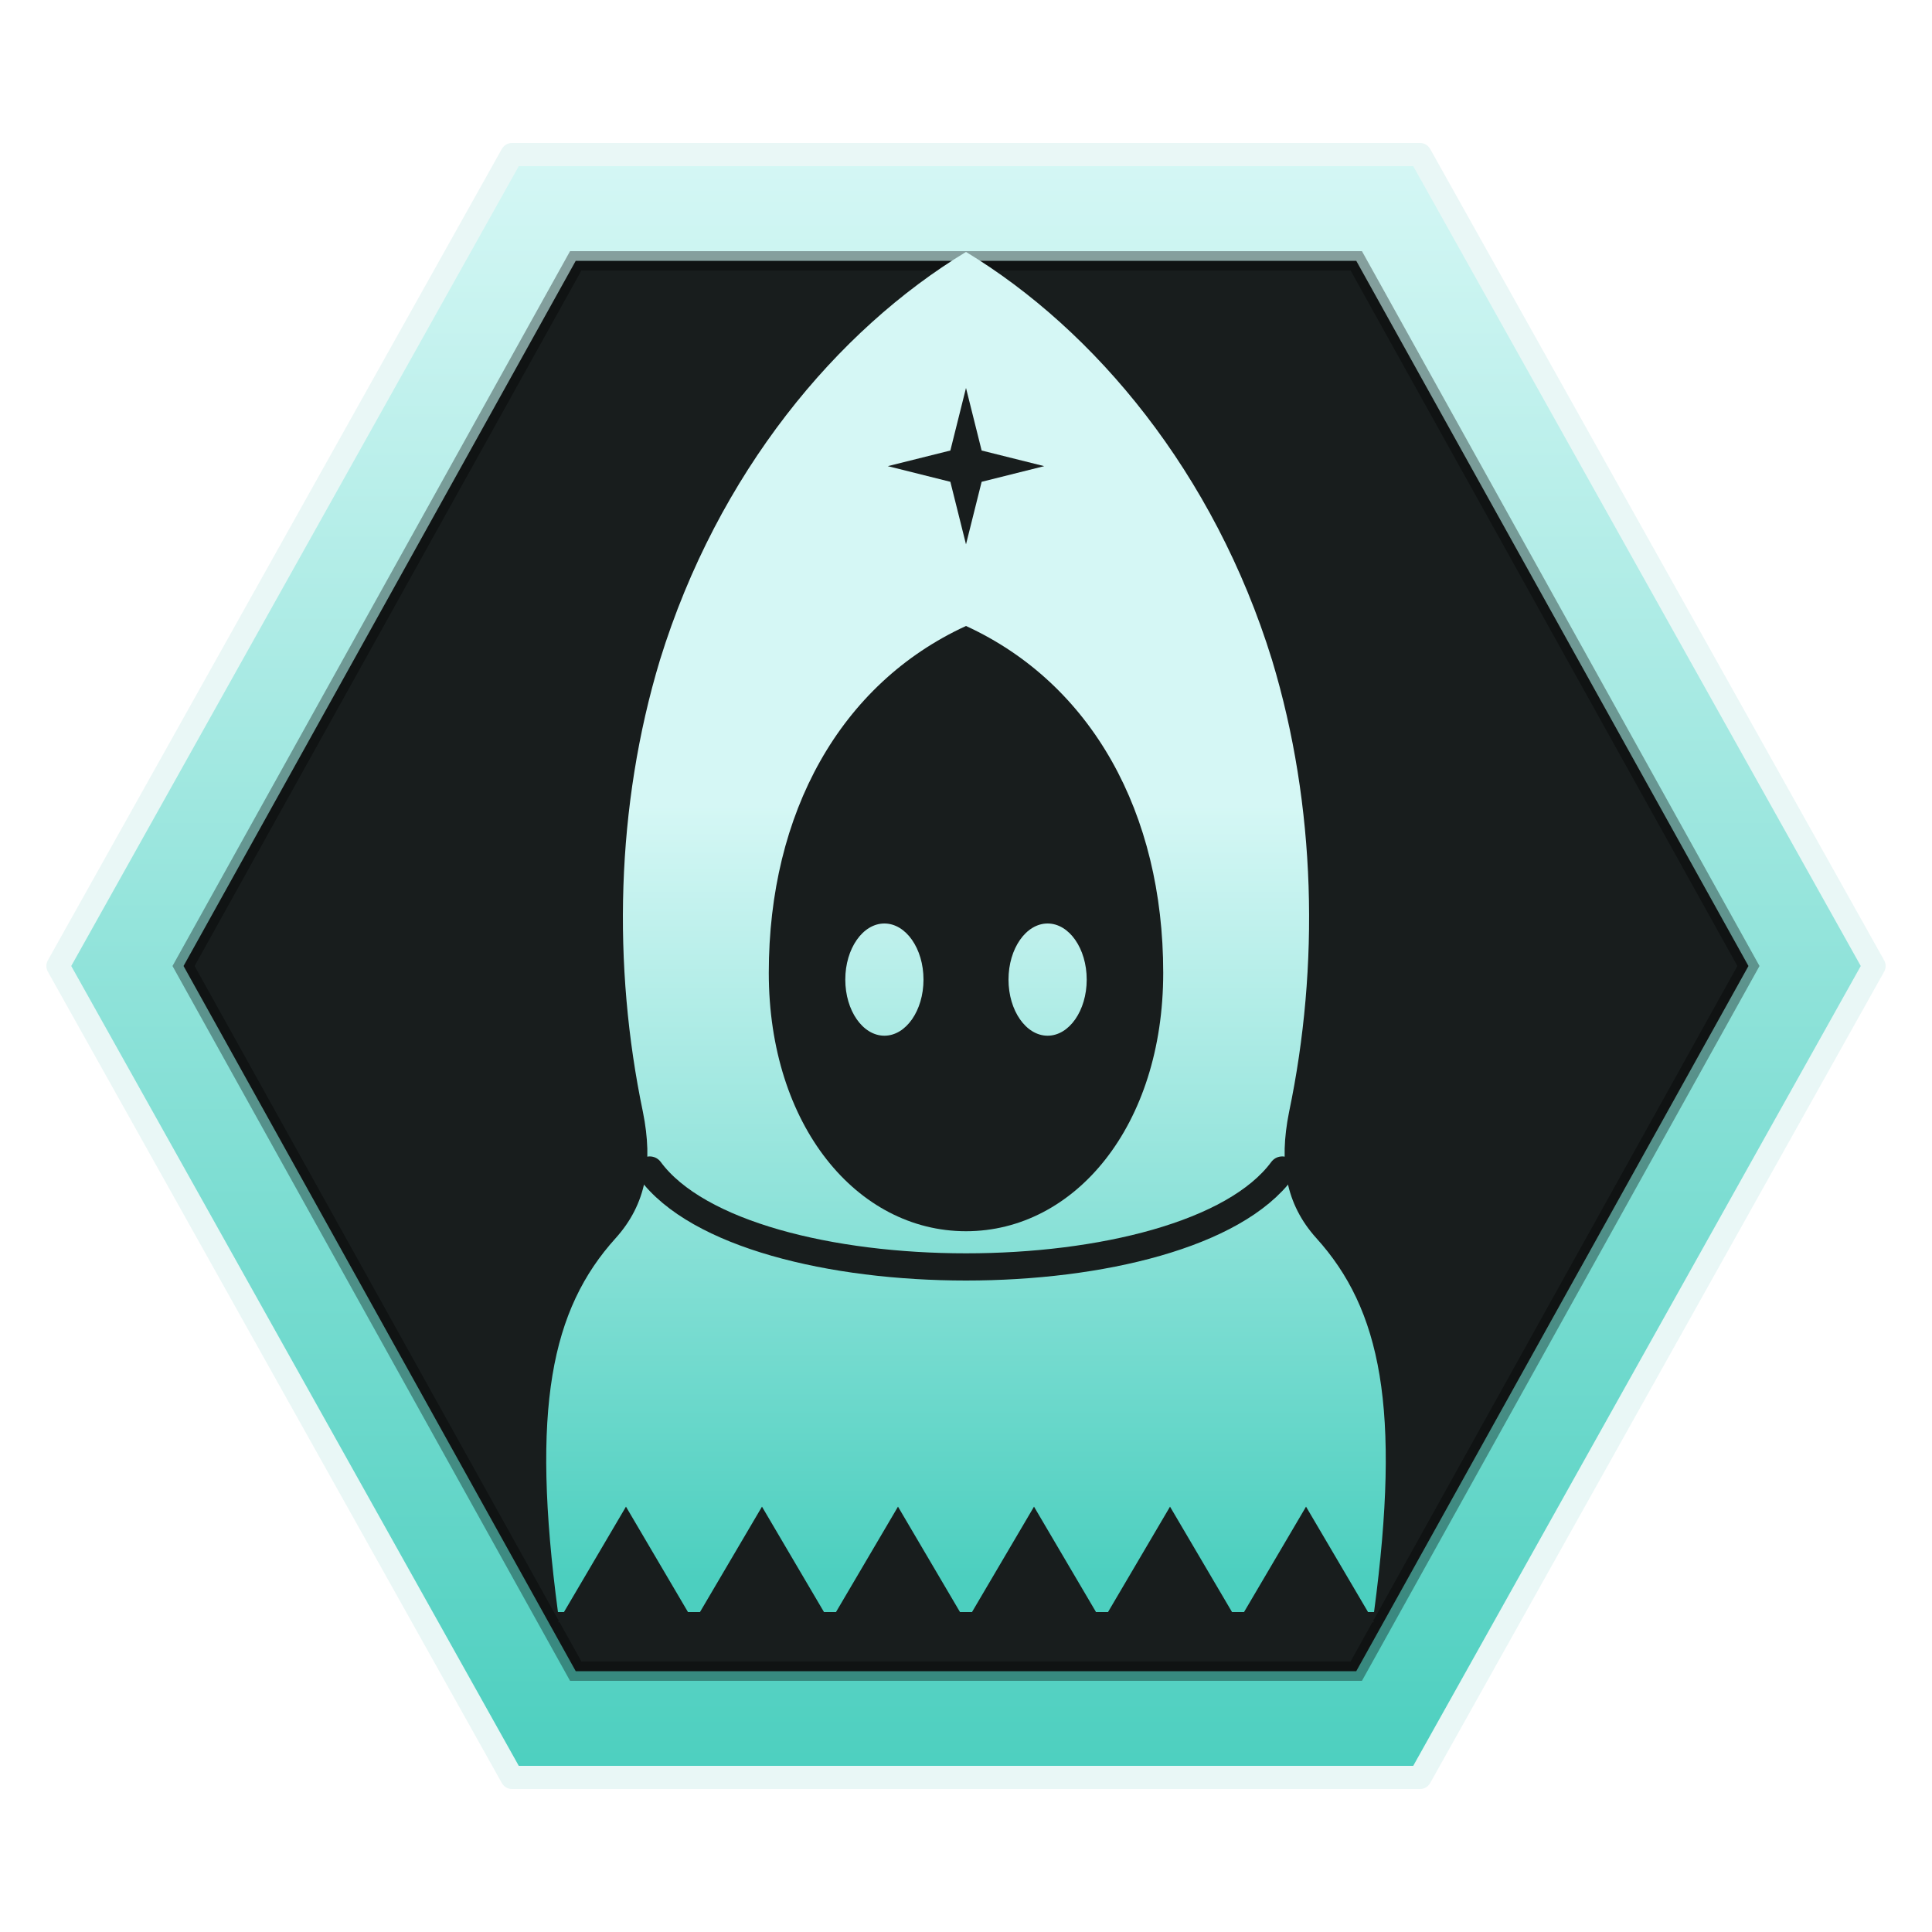
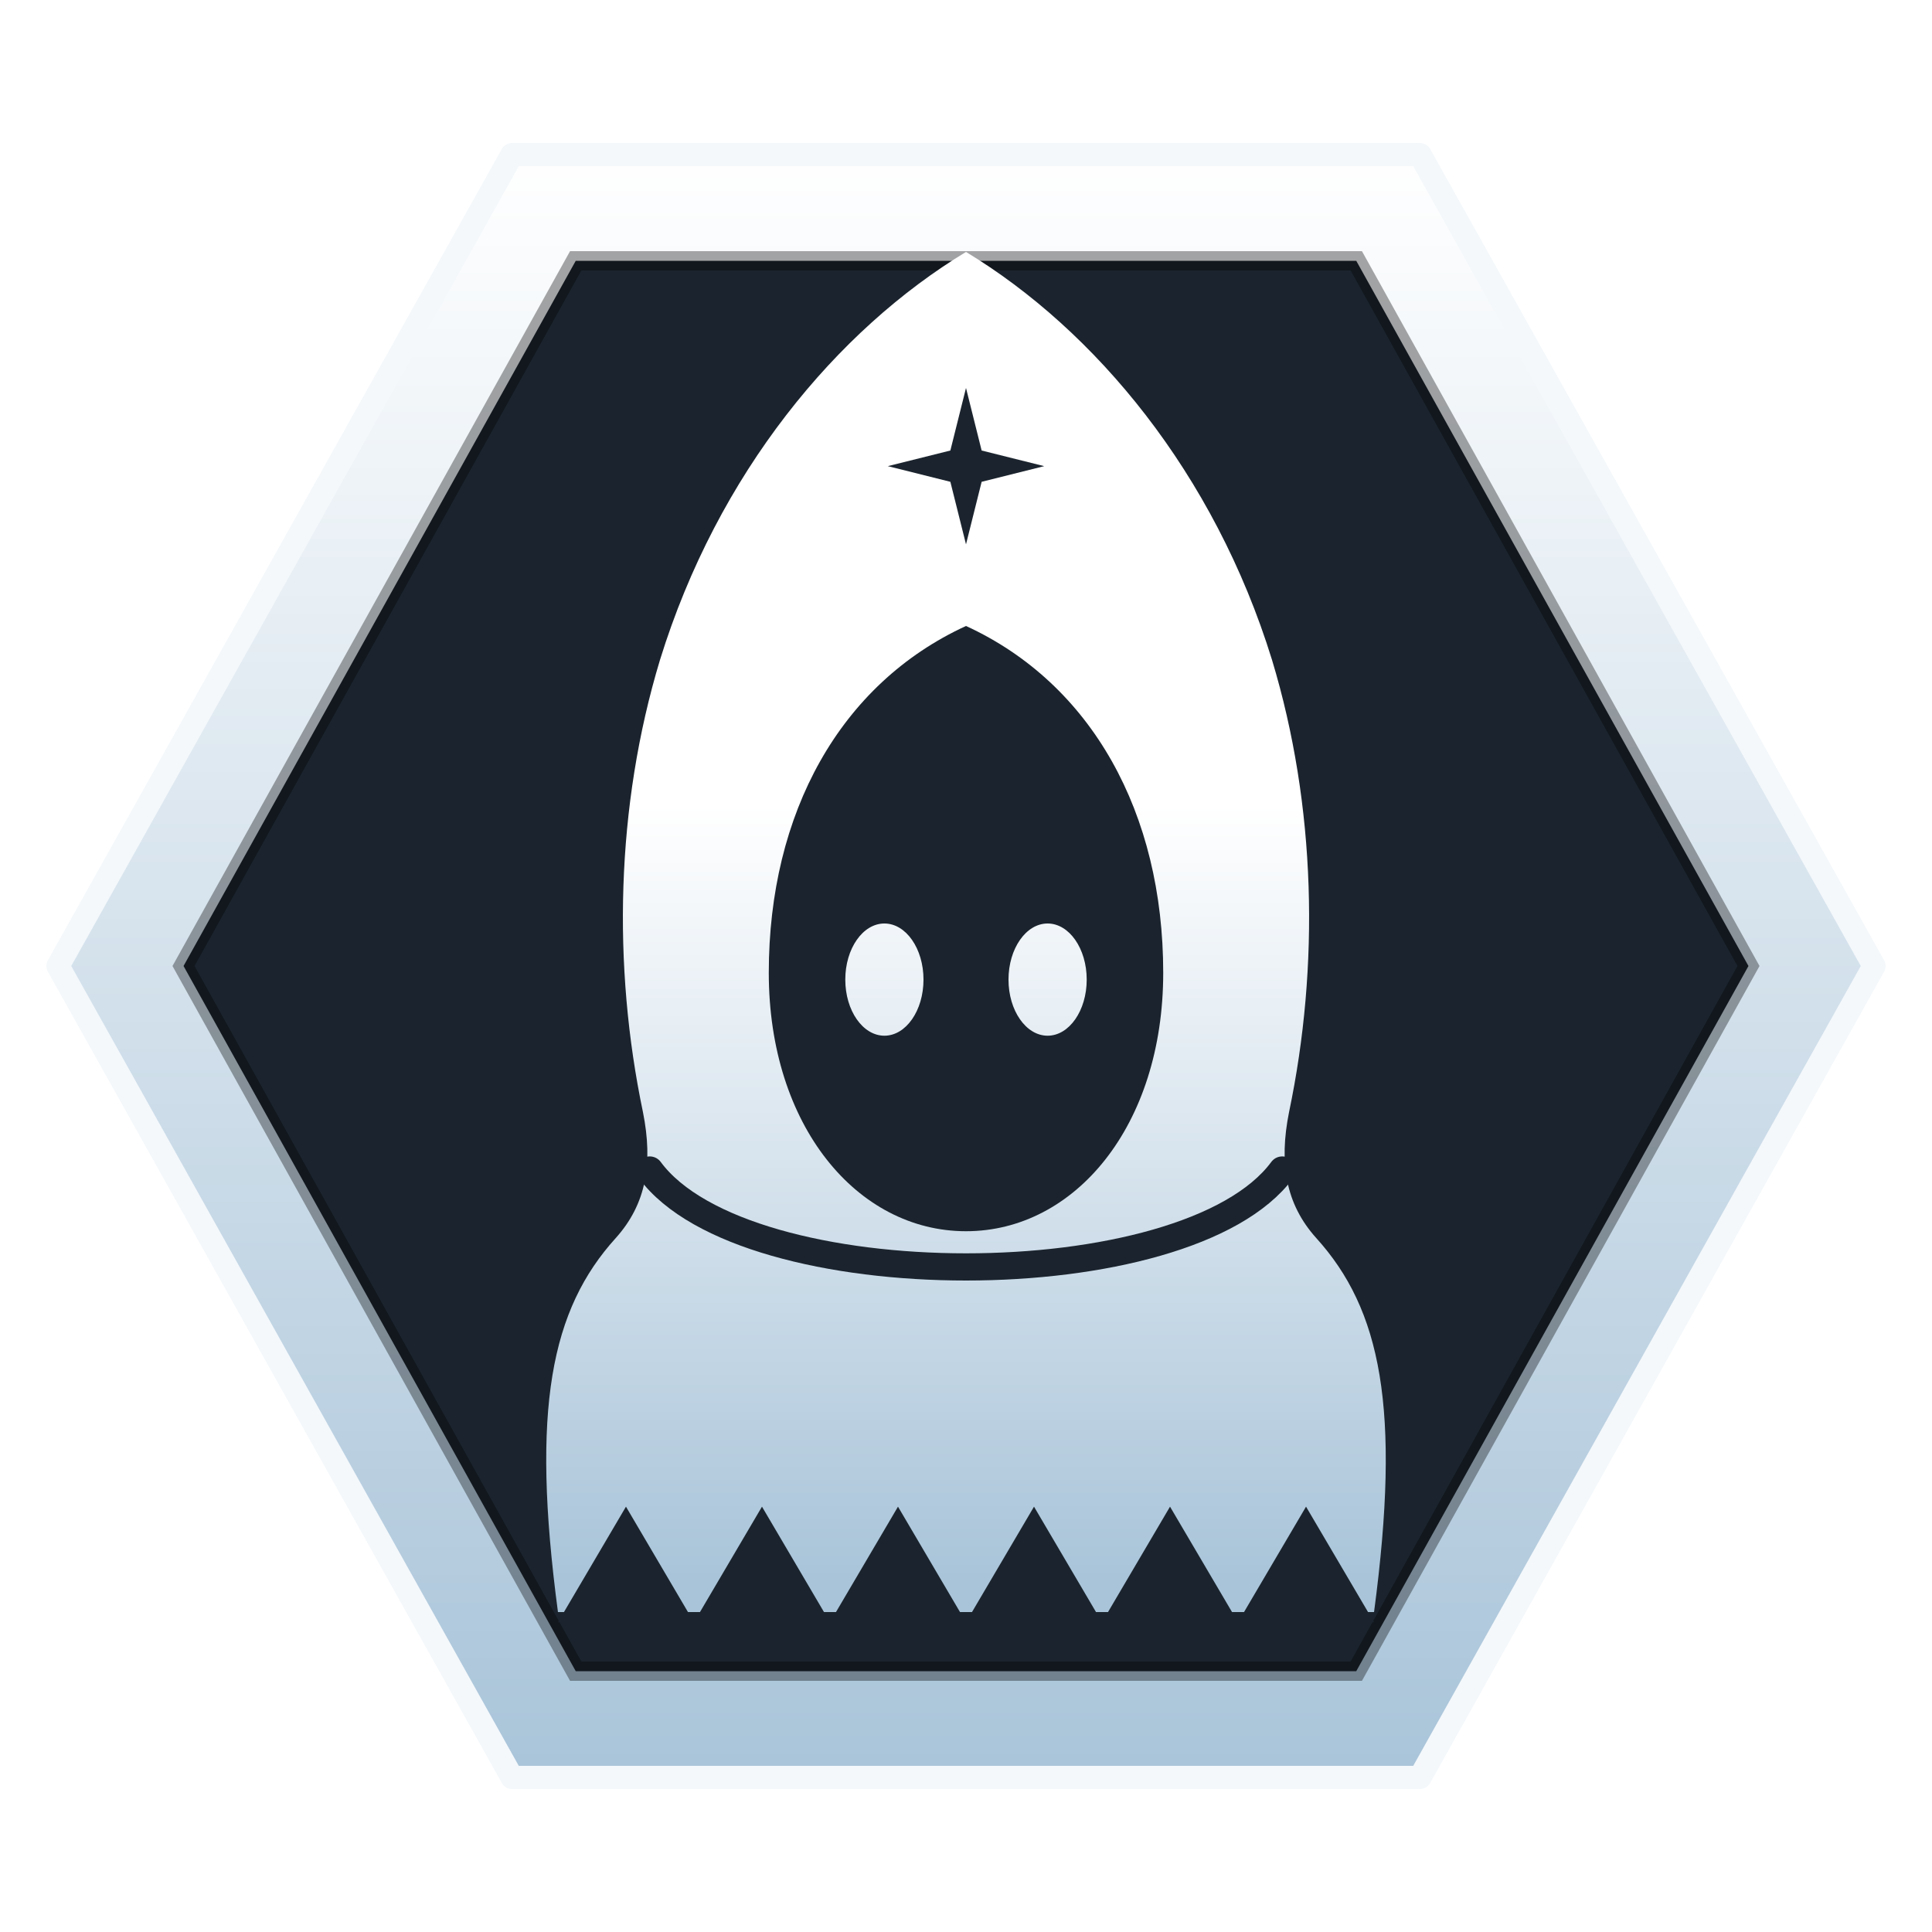
<svg xmlns="http://www.w3.org/2000/svg" viewBox="0 0 100 100">
  <defs>
    <linearGradient id="band" x1="0" y1="0" x2="0" y2="1">
-       <stop offset="0" stop-color="#d5f7f5" />
-       <stop offset="1" stop-color="#4ccfbf" />
+       <stop offset="0" stop-color="#ffffff" />
+       <stop offset="1" stop-color="#a9c4d9" />
    </linearGradient>
    <linearGradient id="glyph" gradientUnits="userSpaceOnUse" x1="0" y1="16" x2="0" y2="86">
-       <stop offset="0" stop-color="#d5f7f5" />
-       <stop offset="0.35" stop-color="#d5f7f5" />
-       <stop offset="1" stop-color="#4ccfbf" />
+       <stop offset="0" stop-color="#ffffff" />
+       <stop offset="0.35" stop-color="#ffffff" />
+       <stop offset="1" stop-color="#a9c4d9" />
    </linearGradient>
  </defs>
-   <path d="M3 50 L26.5 8 L73.5 8 L97 50 L73.5 92 L26.5 92 Z" fill="url(#band)" stroke="#e9f7f6" stroke-width="1.2" stroke-linejoin="round" />
-   <path d="M9.5 50 L29.8 13.5 L70.2 13.5 L90.5 50 L70.2 86.5 L29.8 86.5 Z" fill="#181d1d" />
+   <path d="M3 50 L26.5 8 L73.5 8 L97 50 L73.5 92 L26.5 92 Z" fill="url(#band)" stroke="#f4f8fb" stroke-width="1.2" stroke-linejoin="round" />
+   <path d="M9.5 50 L29.8 13.5 L70.2 13.5 L90.5 50 L70.2 86.5 L29.8 86.5 Z" fill="#1b242e" />
  <path d="M9.5 50 L29.8 13.5 L70.2 13.5 L90.5 50 L70.2 86.5 L29.8 86.5 Z" fill="none" stroke="#000" stroke-opacity="0.35" stroke-width="1" />
  <g transform="translate(50 50) scale(0.88) translate(-50 -50)">
    <path d="M50 8 C57.6 12.6 64.6 21 68 32 C70.6 40.6 70.8 50 69 58.6 C68.4 61.6 68.8 64 70.6 66 C74.4 70.2 75.6 76 74 88 L26 88 C24.4 76 25.6 70.2 29.4 66 C31.2 64 31.6 61.6 31 58.6 C29.2 50 29.4 40.6 32 32 C35.4 21 42.4 12.6 50 8 Z" fill="url(#glyph)" />
-     <path d="M50 30 C57.4 33.4 61.6 41 61.6 50.4 C61.6 59.4 56.4 65.6 50 65.6 C43.6 65.6 38.4 59.4 38.4 50.4 C38.4 41 42.6 33.4 50 30 Z" fill="#181d1d" />
+     <path d="M50 30 C57.4 33.4 61.6 41 61.6 50.4 C61.6 59.4 56.4 65.6 50 65.6 C43.6 65.6 38.4 59.4 38.4 50.4 C38.4 41 42.6 33.4 50 30 Z" fill="#1b242e" />
    <path d="M42.9 50.8 A2.3 3.3 0 1 0 47.5 50.8 A2.3 3.3 0 1 0 42.9 50.8 Z" fill="url(#glyph)" />
    <path d="M52.5 50.8 A2.3 3.3 0 1 0 57.1 50.8 A2.3 3.3 0 1 0 52.5 50.8 Z" fill="url(#glyph)" />
-     <path d="M31.4 62 C37 69.6 63 69.6 68.6 62" fill="none" stroke="#181d1d" stroke-width="1.6" stroke-linecap="round" stroke-linejoin="round" />
-     <path d="M50 16 L50.92 19.68 L54.6 20.6 L50.92 21.52 L50 25.2 L49.08 21.52 L45.4 20.6 L49.08 19.68 Z" fill="#181d1d" />
-     <path d="M26 88.6 L30 81.8 L34 88.6 Z" fill="#181d1d" />
-     <path d="M34 88.6 L38 81.8 L42 88.6 Z" fill="#181d1d" />
-     <path d="M42 88.6 L46 81.8 L50 88.6 Z" fill="#181d1d" />
-     <path d="M50 88.6 L54 81.8 L58 88.6 Z" fill="#181d1d" />
-     <path d="M58 88.6 L62 81.8 L66 88.6 Z" fill="#181d1d" />
-     <path d="M66 88.6 L70 81.8 L74 88.6 Z" fill="#181d1d" />
+     <path d="M31.4 62 C37 69.6 63 69.6 68.6 62" fill="none" stroke="#1b242e" stroke-width="1.6" stroke-linecap="round" stroke-linejoin="round" />
+     <path d="M50 16 L50.92 19.68 L54.6 20.6 L50.92 21.52 L50 25.2 L49.08 21.52 L45.4 20.6 L49.08 19.68 Z" fill="#1b242e" />
+     <path d="M26 88.6 L30 81.8 L34 88.6 Z" fill="#1b242e" />
+     <path d="M34 88.6 L38 81.8 L42 88.6 Z" fill="#1b242e" />
+     <path d="M42 88.6 L46 81.8 L50 88.6 Z" fill="#1b242e" />
+     <path d="M50 88.6 L54 81.8 L58 88.6 Z" fill="#1b242e" />
+     <path d="M58 88.6 L62 81.8 L66 88.6 Z" fill="#1b242e" />
+     <path d="M66 88.6 L70 81.8 L74 88.6 Z" fill="#1b242e" />
  </g>
</svg>
